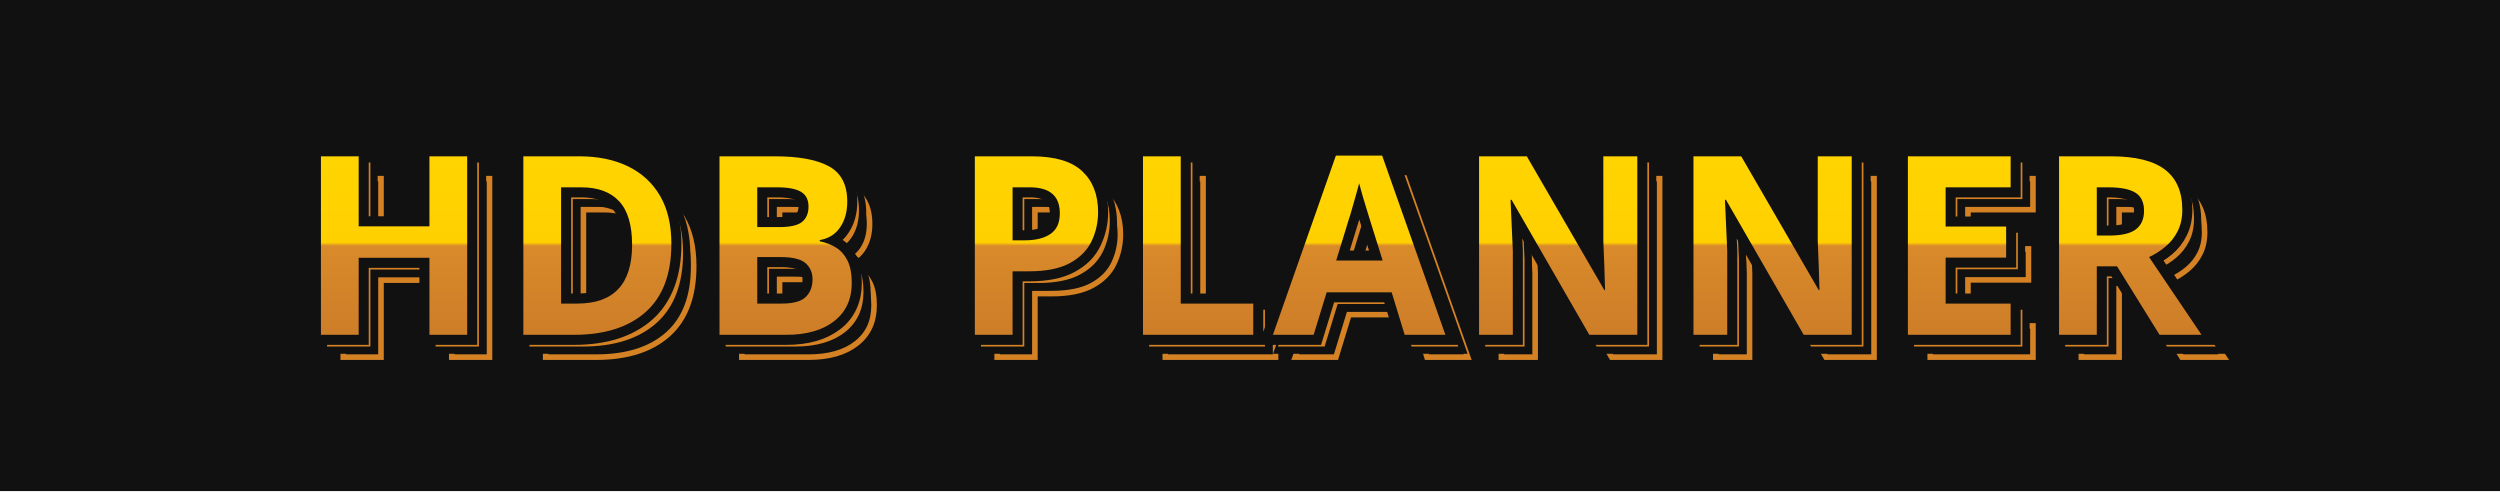
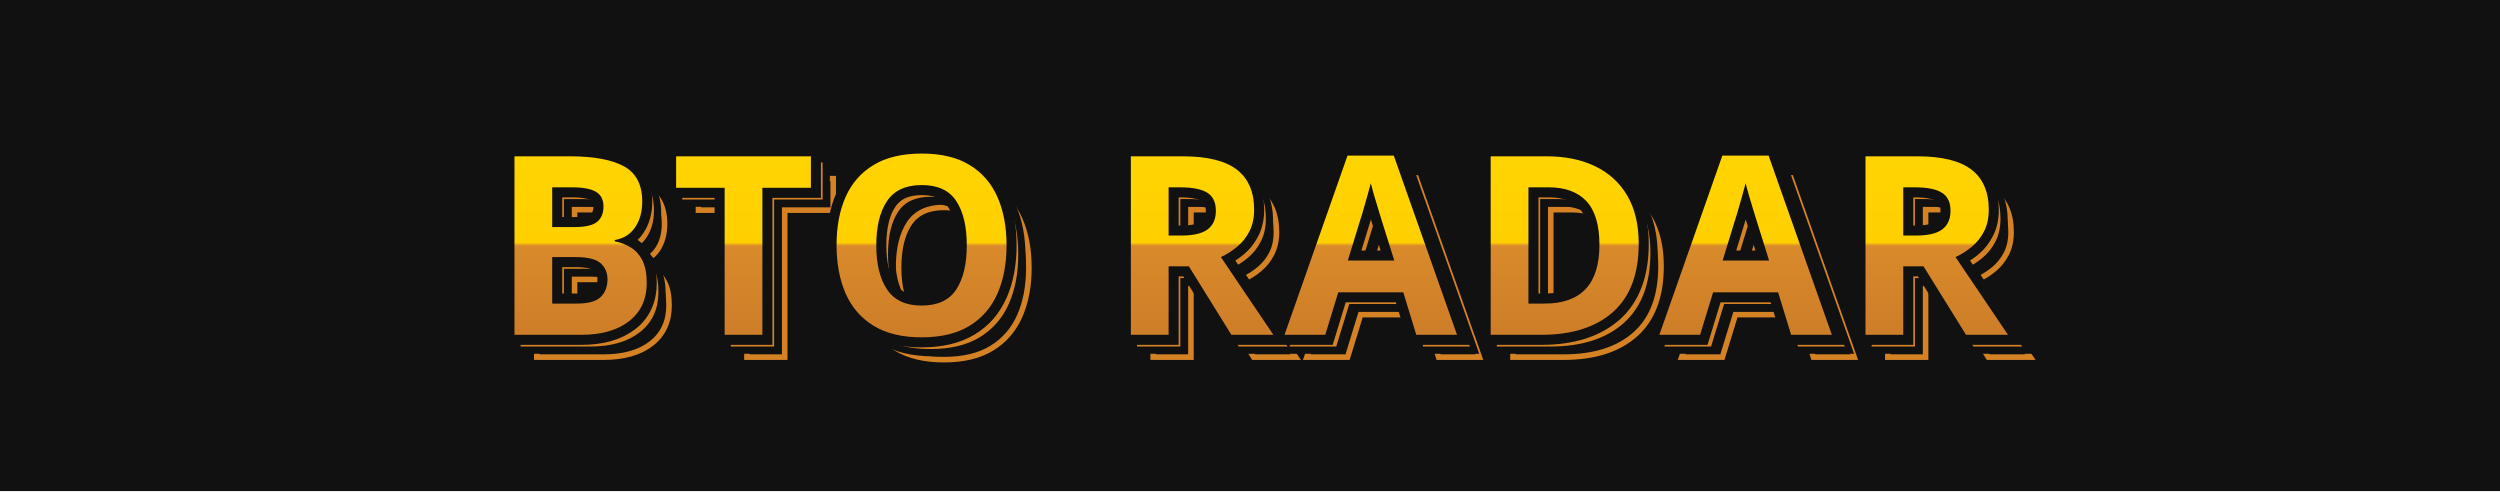
<svg xmlns="http://www.w3.org/2000/svg" width="1120" height="220" viewBox="0 0 1120 220" role="img" aria-labelledby="title desc">
  <defs>
    <linearGradient id="gold" x1="0" x2="0" y1="24" y2="170" gradientUnits="userSpaceOnUse">
      <stop offset="0" stop-color="#ffd900" />
      <stop offset=".58" stop-color="#ffd000" />
      <stop offset=".59" stop-color="#d98a2a" />
      <stop offset="1" stop-color="#c77727" />
    </linearGradient>
  </defs>
  <rect width="1120" height="220" fill="#111111" />
  <g font-family="Impact, 'Arial Black', Haettenschweiler, 'Segoe UI Black', sans-serif" font-size="112" font-weight="900" letter-spacing="5">
-     <text x="560" y="150" text-anchor="middle" fill="none" stroke="#d48224" stroke-width="2.5" transform="translate(10 10)">HDB PLANNER</text>
-     <text x="560" y="150" text-anchor="middle" fill="none" stroke="#111111" stroke-width="7" transform="translate(5 5)">HDB PLANNER</text>
-     <text x="560" y="150" text-anchor="middle" fill="none" stroke="#d48224" stroke-width="2.5" transform="translate(4 4)">HDB PLANNER</text>
-     <text x="560" y="150" text-anchor="middle" fill="none" stroke="#111111" stroke-width="9">HDB PLANNER</text>
-     <text x="560" y="150" text-anchor="middle" fill="url(#gold)">HDB PLANNER</text>
+     <text x="560" y="150" text-anchor="middle" fill="none" stroke="#d48224" stroke-width="2.5" transform="translate(10 10)">BTO RADAR</text>
+     <text x="560" y="150" text-anchor="middle" fill="none" stroke="#111111" stroke-width="7" transform="translate(5 5)">BTO RADAR</text>
+     <text x="560" y="150" text-anchor="middle" fill="none" stroke="#d48224" stroke-width="2.5" transform="translate(4 4)">BTO RADAR</text>
+     <text x="560" y="150" text-anchor="middle" fill="none" stroke="#111111" stroke-width="9">BTO RADAR</text>
+     <text x="560" y="150" text-anchor="middle" fill="url(#gold)">BTO RADAR</text>
  </g>
</svg>
